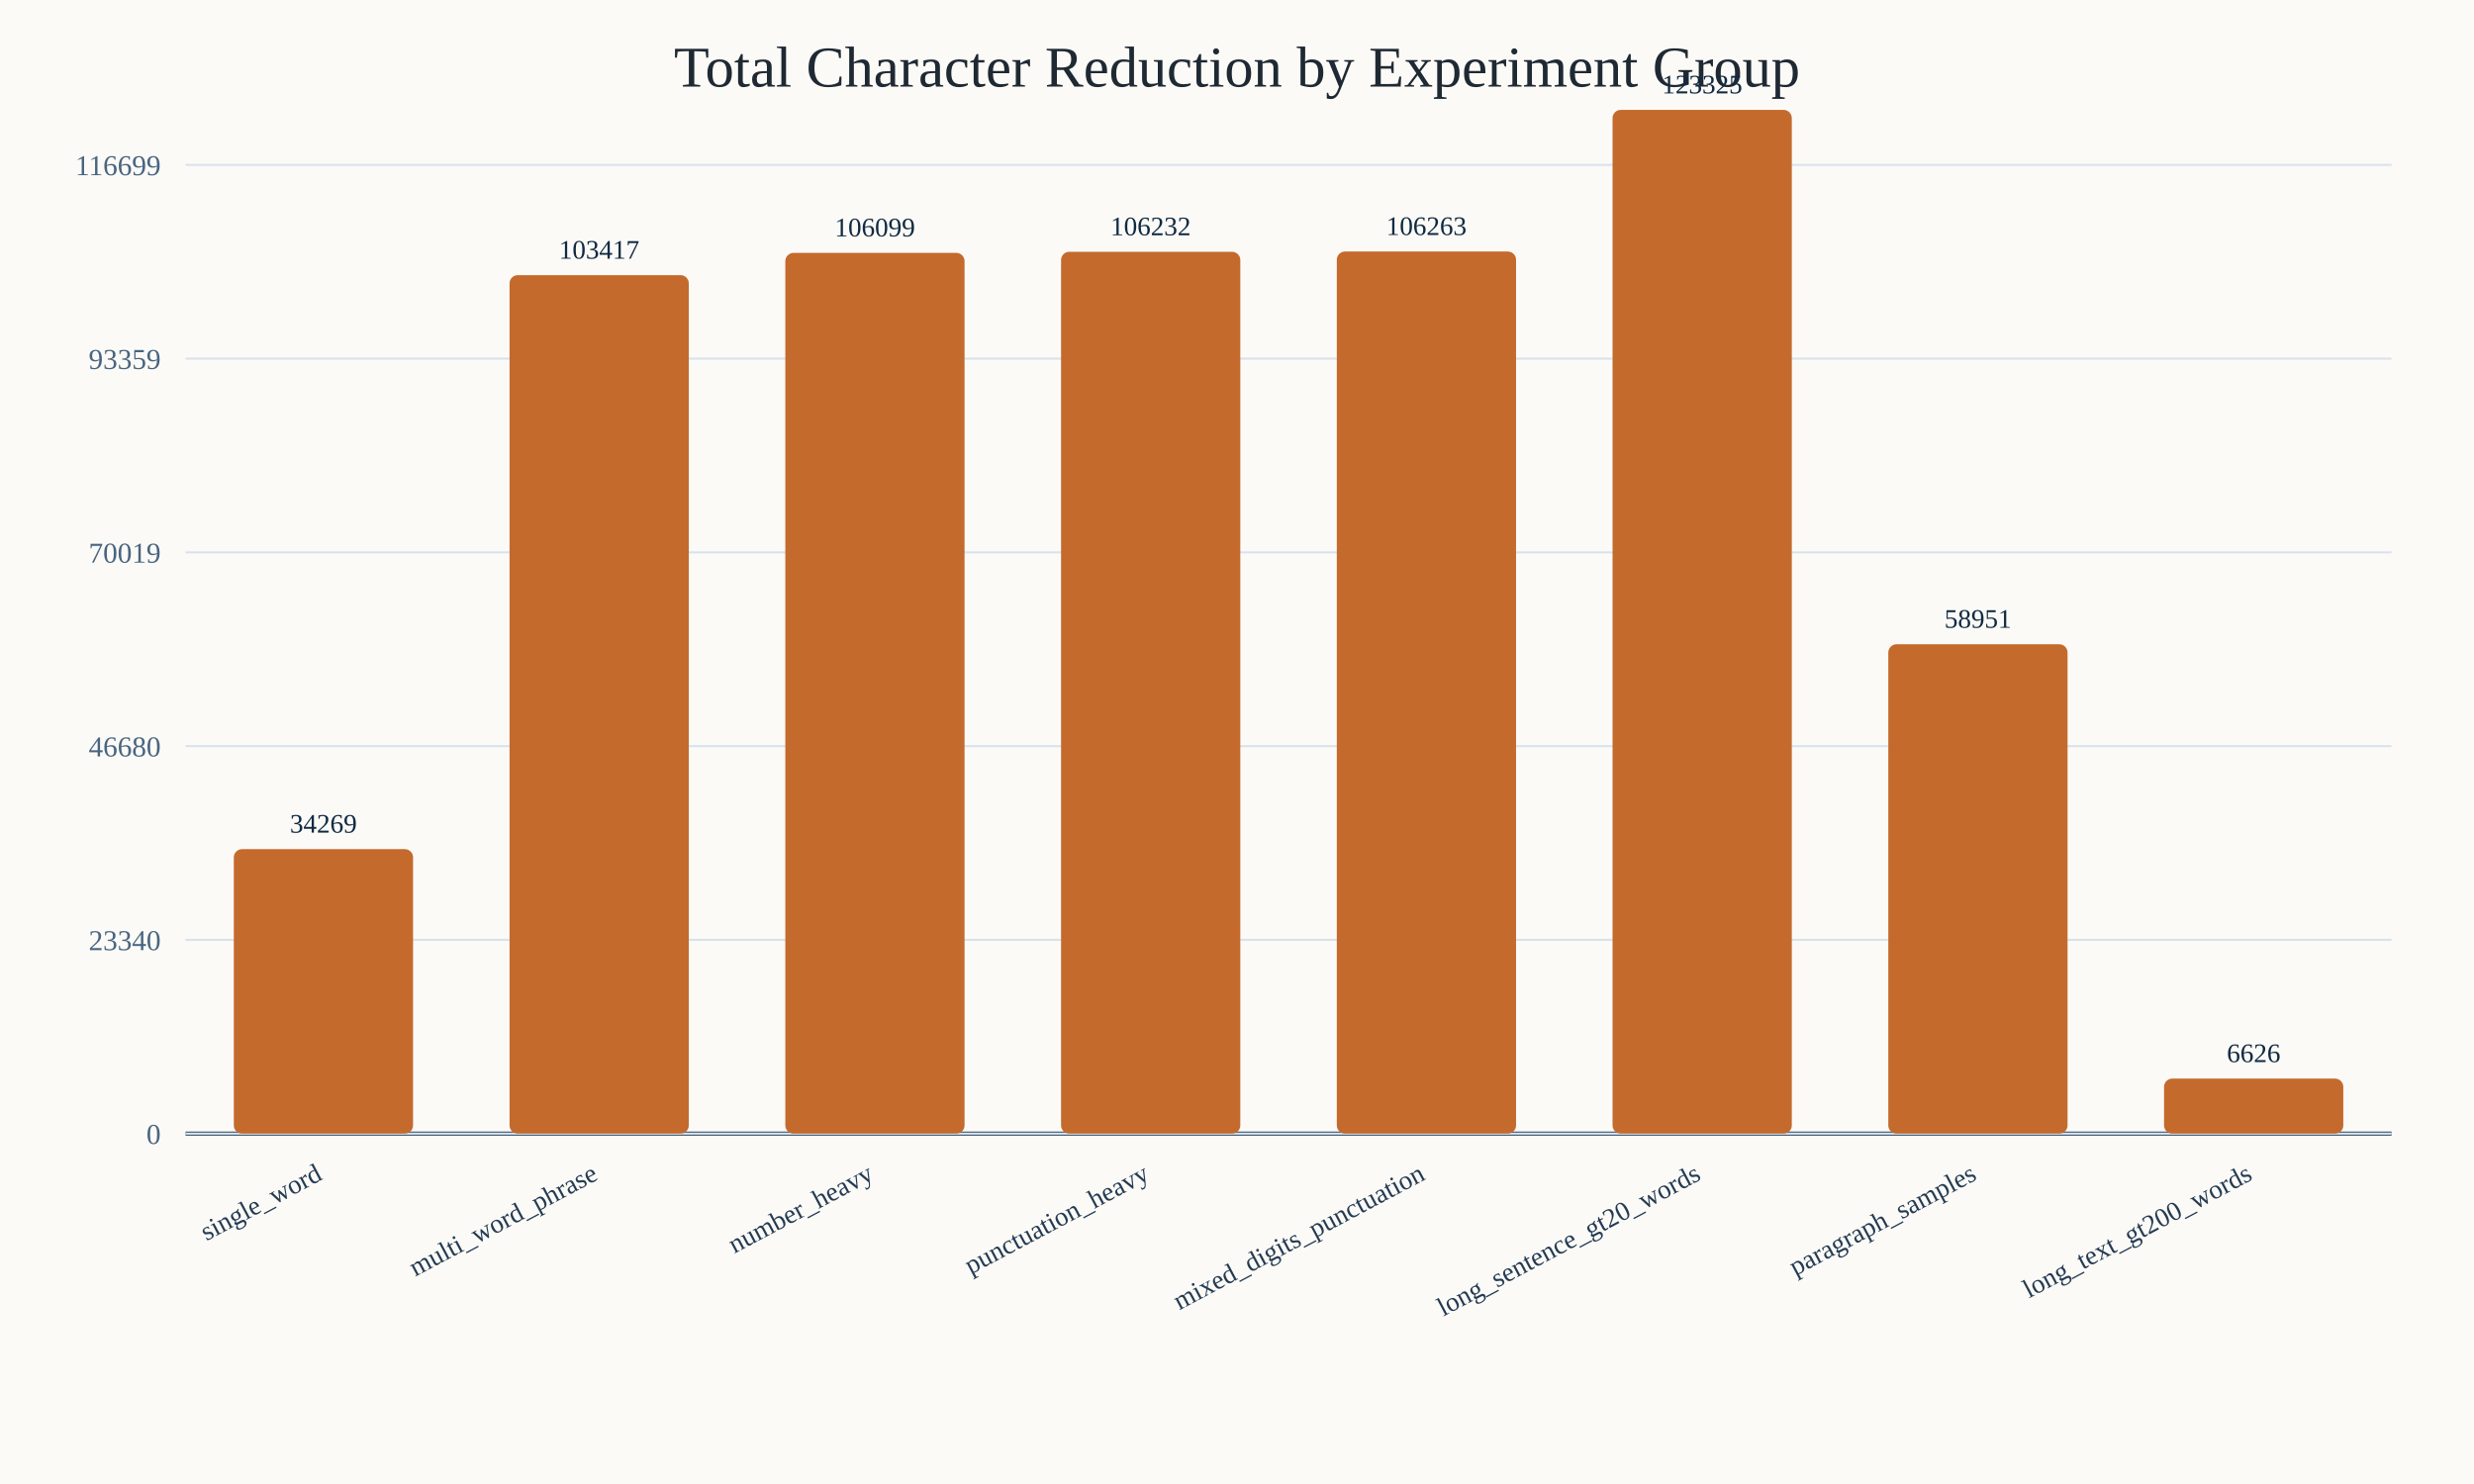
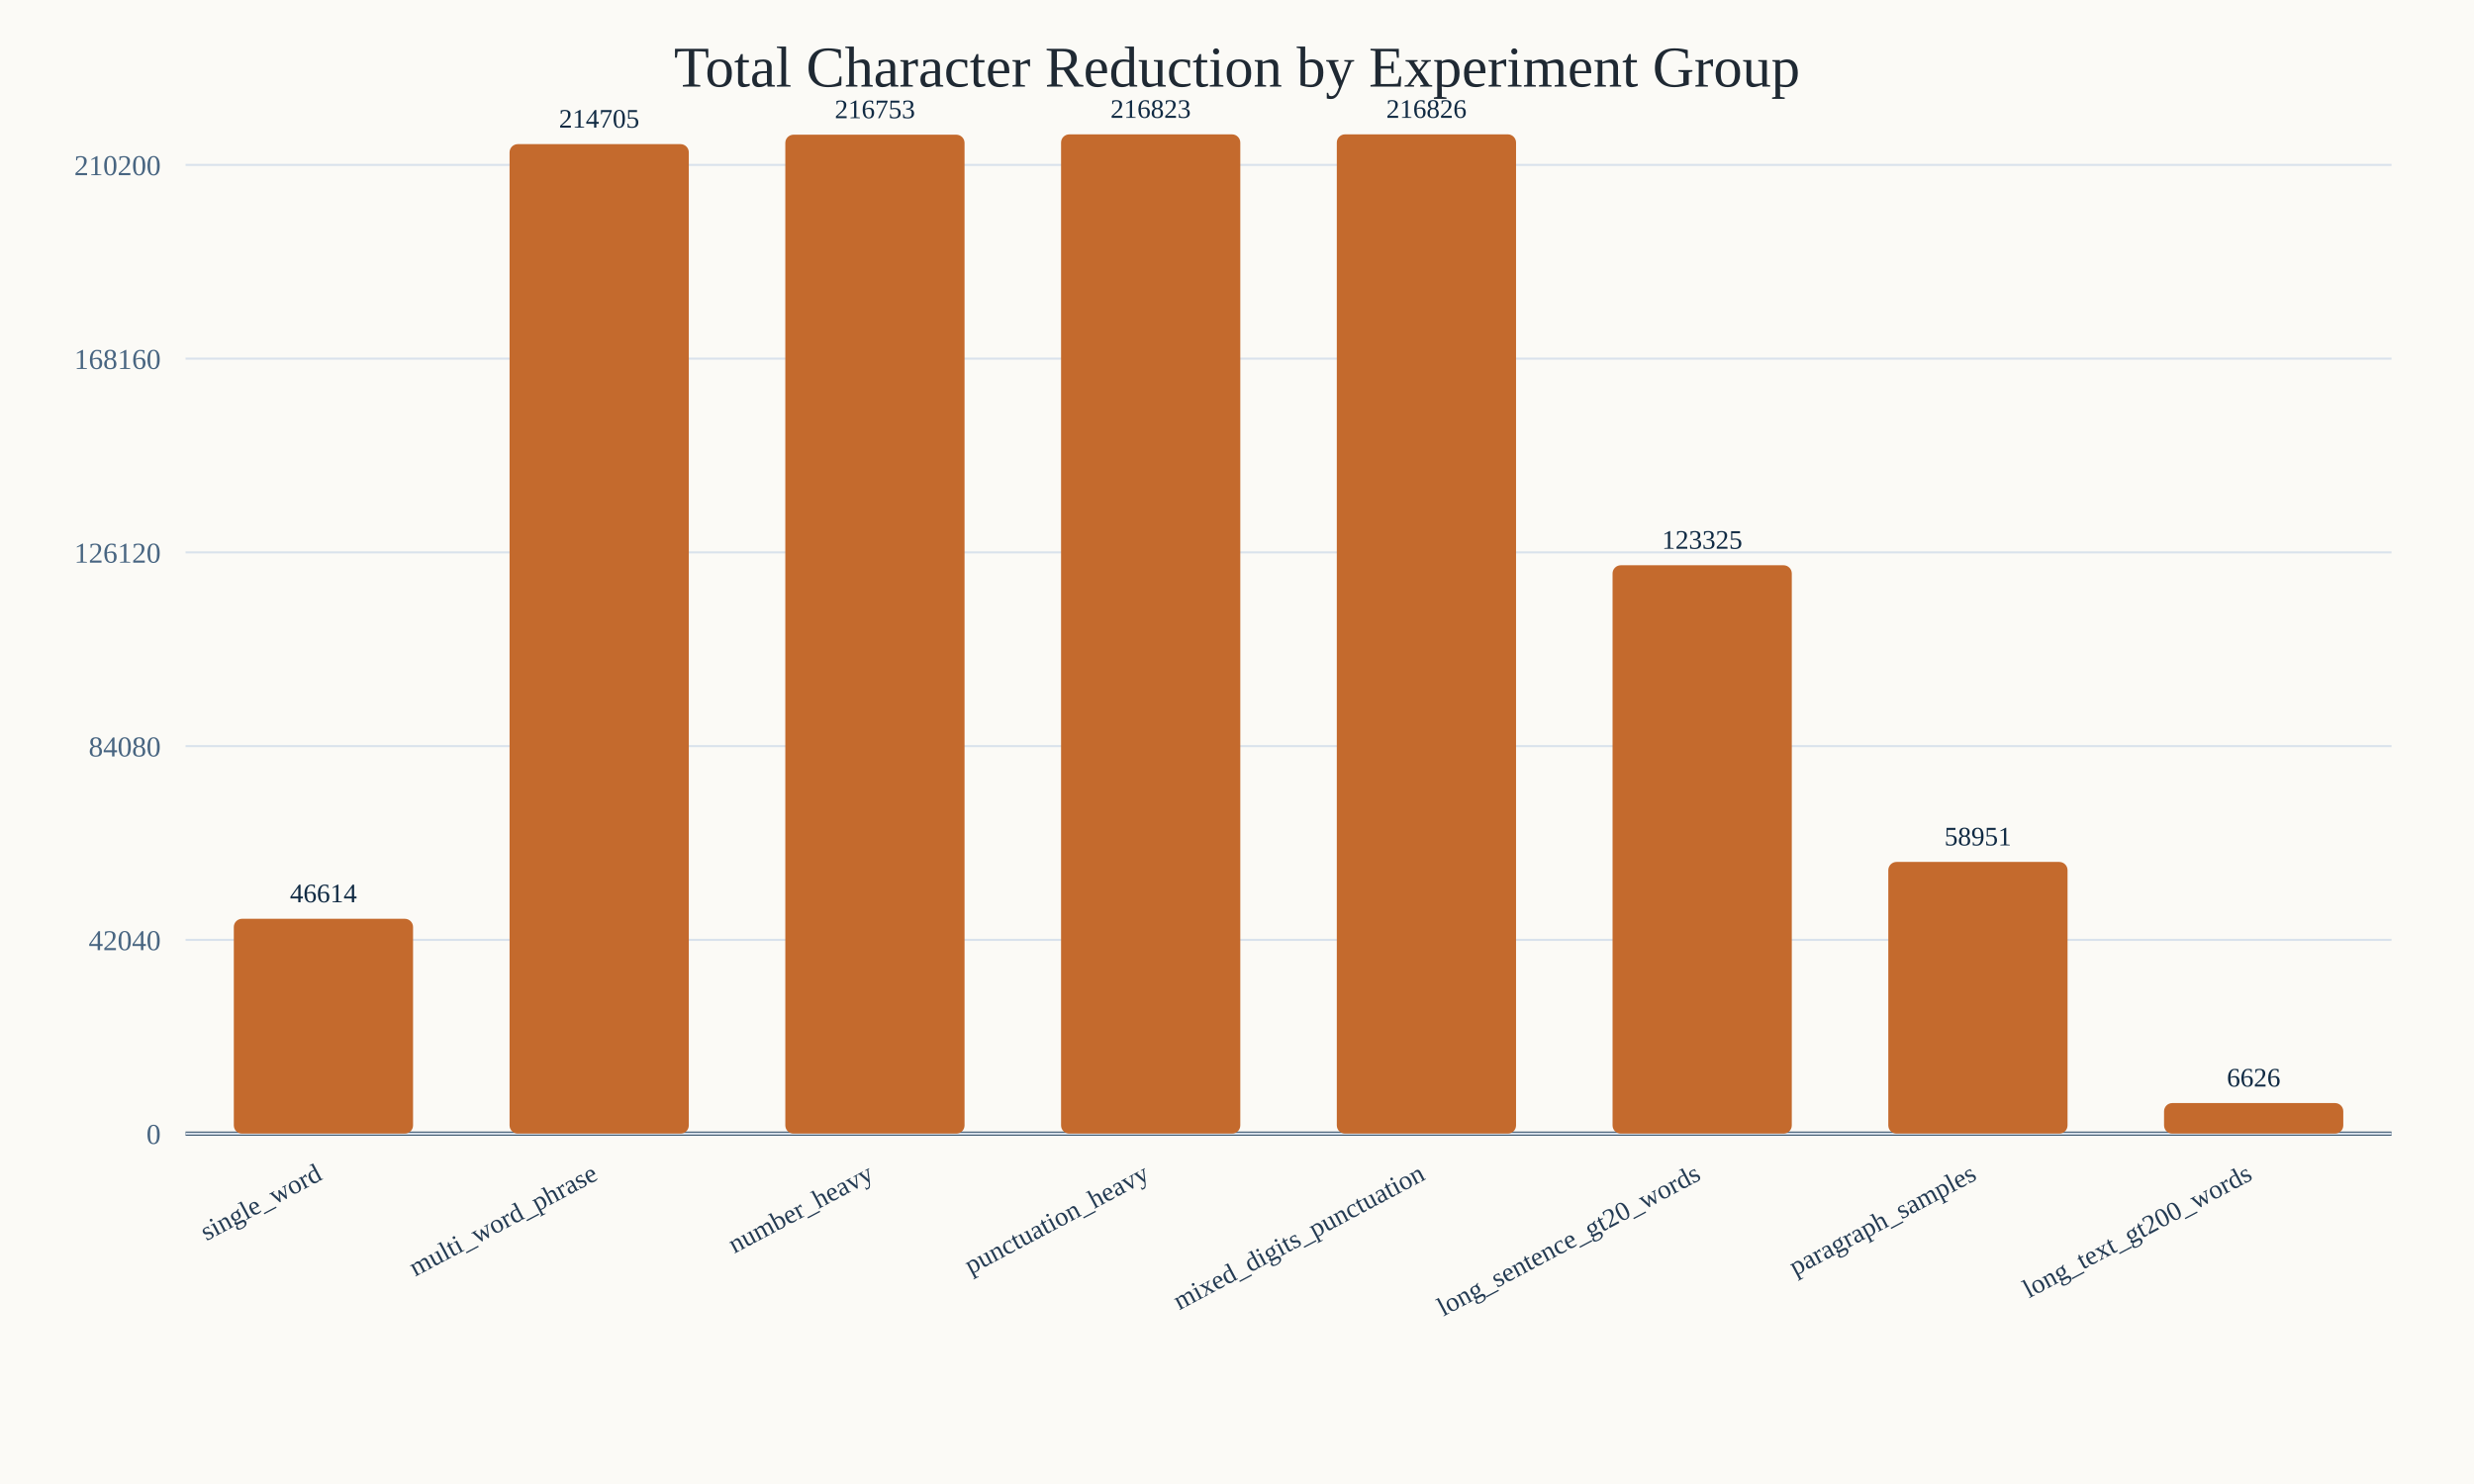
<svg xmlns="http://www.w3.org/2000/svg" width="1200" height="720" viewBox="0 0 1200 720">
  <rect width="100%" height="100%" fill="#fbfaf6" />
  <text x="600" y="42" text-anchor="middle" font-size="28" fill="#1f2933">Total Character Reduction by Experiment Group</text>
  <line x1="90" y1="550.00" x2="1160" y2="550.00" stroke="#334e68" stroke-width="2" />
  <line x1="90" y1="550.00" x2="1160" y2="550.00" stroke="#d9e2ec" stroke-width="1" />
  <text x="78" y="555.00" text-anchor="end" font-size="14" fill="#486581">0</text>
  <line x1="90" y1="456.00" x2="1160" y2="456.00" stroke="#d9e2ec" stroke-width="1" />
-   <text x="78" y="461.00" text-anchor="end" font-size="14" fill="#486581">23340</text>
+   <text x="78" y="461.00" text-anchor="end" font-size="14" fill="#486581">42040</text>
  <line x1="90" y1="362.00" x2="1160" y2="362.00" stroke="#d9e2ec" stroke-width="1" />
-   <text x="78" y="367.00" text-anchor="end" font-size="14" fill="#486581">46680</text>
+   <text x="78" y="367.00" text-anchor="end" font-size="14" fill="#486581">84080</text>
  <line x1="90" y1="268.00" x2="1160" y2="268.00" stroke="#d9e2ec" stroke-width="1" />
-   <text x="78" y="273.00" text-anchor="end" font-size="14" fill="#486581">70019</text>
+   <text x="78" y="273.00" text-anchor="end" font-size="14" fill="#486581">126120</text>
  <line x1="90" y1="174.00" x2="1160" y2="174.00" stroke="#d9e2ec" stroke-width="1" />
-   <text x="78" y="179.00" text-anchor="end" font-size="14" fill="#486581">93359</text>
+   <text x="78" y="179.00" text-anchor="end" font-size="14" fill="#486581">168160</text>
  <line x1="90" y1="80.00" x2="1160" y2="80.00" stroke="#d9e2ec" stroke-width="1" />
-   <text x="78" y="85.00" text-anchor="end" font-size="14" fill="#486581">116699</text>
-   <rect x="113.41" y="411.98" width="86.94" height="138.02" fill="#c46a2d" rx="4" />
-   <text x="156.88" y="403.98" text-anchor="middle" font-size="13" fill="#102a43">34269</text>
+   <text x="78" y="85.00" text-anchor="end" font-size="14" fill="#486581">210200</text>
+   <rect x="113.41" y="445.77" width="86.94" height="104.23" fill="#c46a2d" rx="4" />
+   <text x="156.88" y="437.77" text-anchor="middle" font-size="13" fill="#102a43">46614</text>
  <text x="156.88" y="572.00" text-anchor="end" transform="rotate(-28 156.88,572.00)" font-size="13" fill="#243b53">single_word</text>
-   <rect x="247.16" y="133.49" width="86.94" height="416.51" fill="#c46a2d" rx="4" />
-   <text x="290.62" y="125.49" text-anchor="middle" font-size="13" fill="#102a43">103417</text>
+   <rect x="247.16" y="69.93" width="86.94" height="480.07" fill="#c46a2d" rx="4" />
+   <text x="290.62" y="61.93" text-anchor="middle" font-size="13" fill="#102a43">214705</text>
  <text x="290.62" y="572.00" text-anchor="end" transform="rotate(-28 290.62,572.00)" font-size="13" fill="#243b53">multi_word_phrase</text>
-   <rect x="380.91" y="122.69" width="86.94" height="427.31" fill="#c46a2d" rx="4" />
-   <text x="424.38" y="114.69" text-anchor="middle" font-size="13" fill="#102a43">106099</text>
+   <rect x="380.91" y="65.35" width="86.94" height="484.65" fill="#c46a2d" rx="4" />
+   <text x="424.38" y="57.35" text-anchor="middle" font-size="13" fill="#102a43">216753</text>
  <text x="424.38" y="572.00" text-anchor="end" transform="rotate(-28 424.38,572.00)" font-size="13" fill="#243b53">number_heavy</text>
-   <rect x="514.66" y="122.16" width="86.94" height="427.84" fill="#c46a2d" rx="4" />
-   <text x="558.12" y="114.16" text-anchor="middle" font-size="13" fill="#102a43">106232</text>
+   <rect x="514.66" y="65.19" width="86.94" height="484.81" fill="#c46a2d" rx="4" />
+   <text x="558.12" y="57.19" text-anchor="middle" font-size="13" fill="#102a43">216823</text>
  <text x="558.12" y="572.00" text-anchor="end" transform="rotate(-28 558.12,572.00)" font-size="13" fill="#243b53">punctuation_heavy</text>
-   <rect x="648.41" y="122.03" width="86.94" height="427.97" fill="#c46a2d" rx="4" />
-   <text x="691.88" y="114.03" text-anchor="middle" font-size="13" fill="#102a43">106263</text>
+   <rect x="648.41" y="65.18" width="86.94" height="484.82" fill="#c46a2d" rx="4" />
+   <text x="691.88" y="57.18" text-anchor="middle" font-size="13" fill="#102a43">216826</text>
  <text x="691.88" y="572.00" text-anchor="end" transform="rotate(-28 691.88,572.00)" font-size="13" fill="#243b53">mixed_digits_punctuation</text>
-   <rect x="782.16" y="53.31" width="86.94" height="496.69" fill="#c46a2d" rx="4" />
-   <text x="825.62" y="45.31" text-anchor="middle" font-size="13" fill="#102a43">123325</text>
+   <rect x="782.16" y="274.25" width="86.94" height="275.75" fill="#c46a2d" rx="4" />
+   <text x="825.62" y="266.25" text-anchor="middle" font-size="13" fill="#102a43">123325</text>
  <text x="825.62" y="572.00" text-anchor="end" transform="rotate(-28 825.62,572.00)" font-size="13" fill="#243b53">long_sentence_gt20_words</text>
-   <rect x="915.91" y="312.58" width="86.94" height="237.42" fill="#c46a2d" rx="4" />
-   <text x="959.38" y="304.58" text-anchor="middle" font-size="13" fill="#102a43">58951</text>
+   <rect x="915.91" y="418.19" width="86.94" height="131.81" fill="#c46a2d" rx="4" />
+   <text x="959.38" y="410.19" text-anchor="middle" font-size="13" fill="#102a43">58951</text>
  <text x="959.38" y="572.00" text-anchor="end" transform="rotate(-28 959.38,572.00)" font-size="13" fill="#243b53">paragraph_samples</text>
-   <rect x="1049.66" y="523.31" width="86.94" height="26.69" fill="#c46a2d" rx="4" />
-   <text x="1093.12" y="515.31" text-anchor="middle" font-size="13" fill="#102a43">6626</text>
+   <rect x="1049.66" y="535.18" width="86.94" height="14.82" fill="#c46a2d" rx="4" />
+   <text x="1093.12" y="527.18" text-anchor="middle" font-size="13" fill="#102a43">6626</text>
  <text x="1093.12" y="572.00" text-anchor="end" transform="rotate(-28 1093.12,572.00)" font-size="13" fill="#243b53">long_text_gt200_words</text>
</svg>
